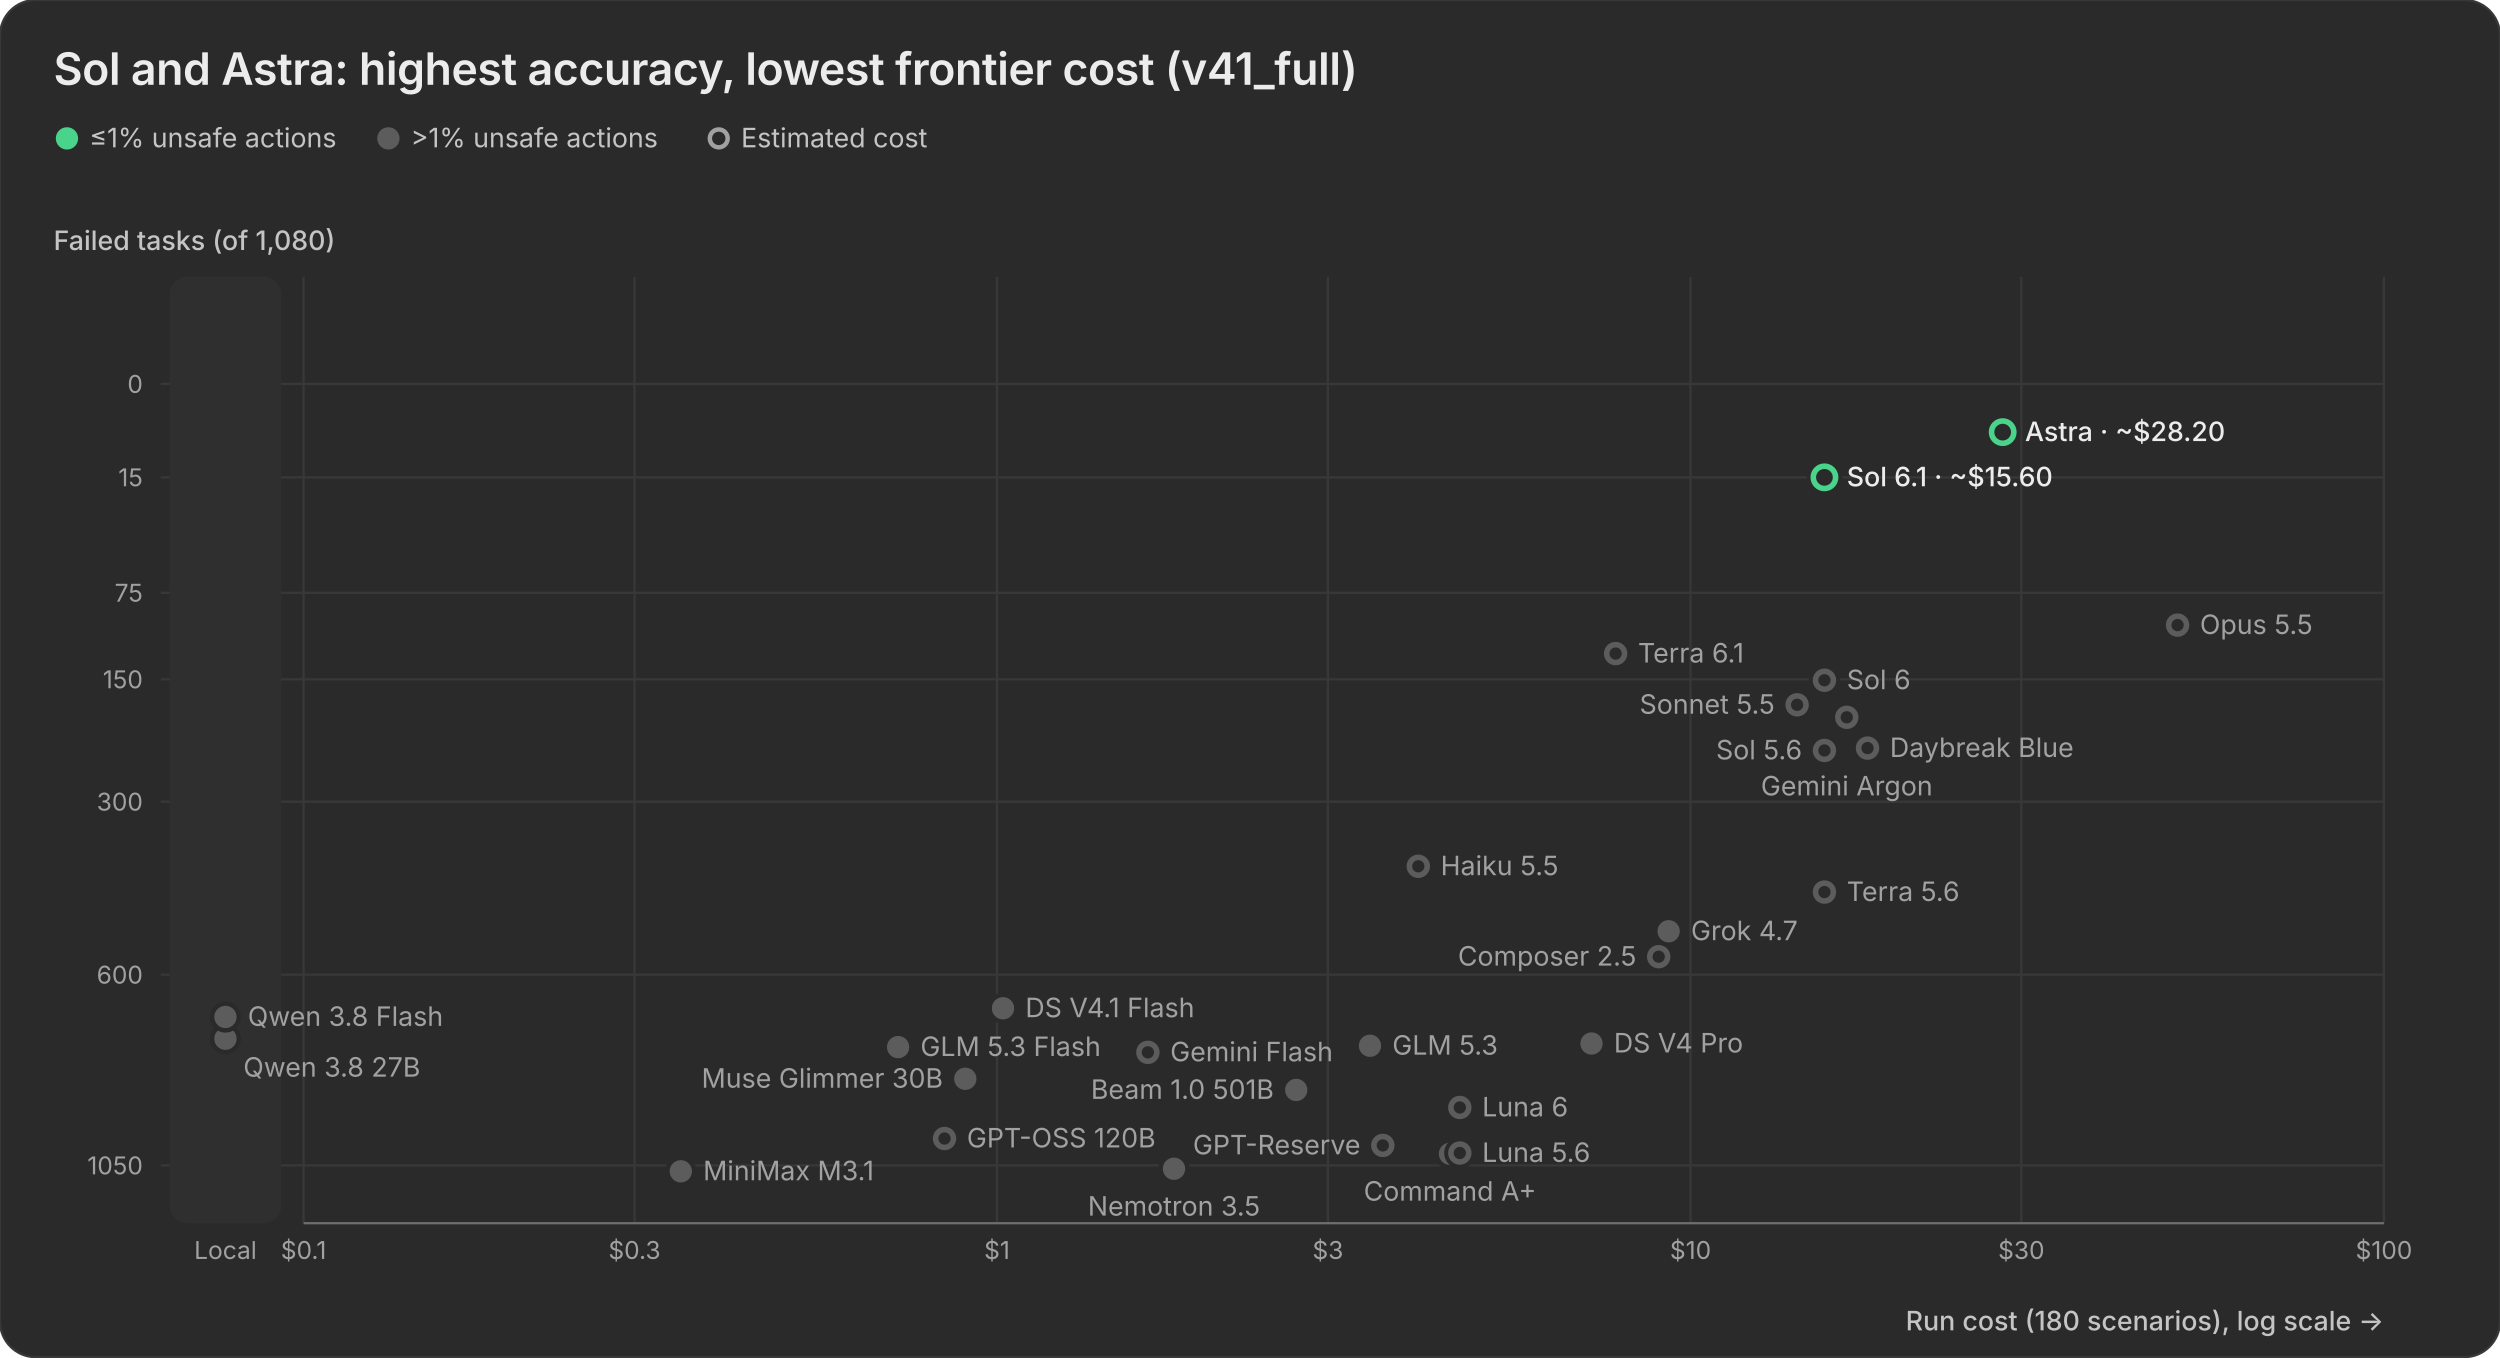
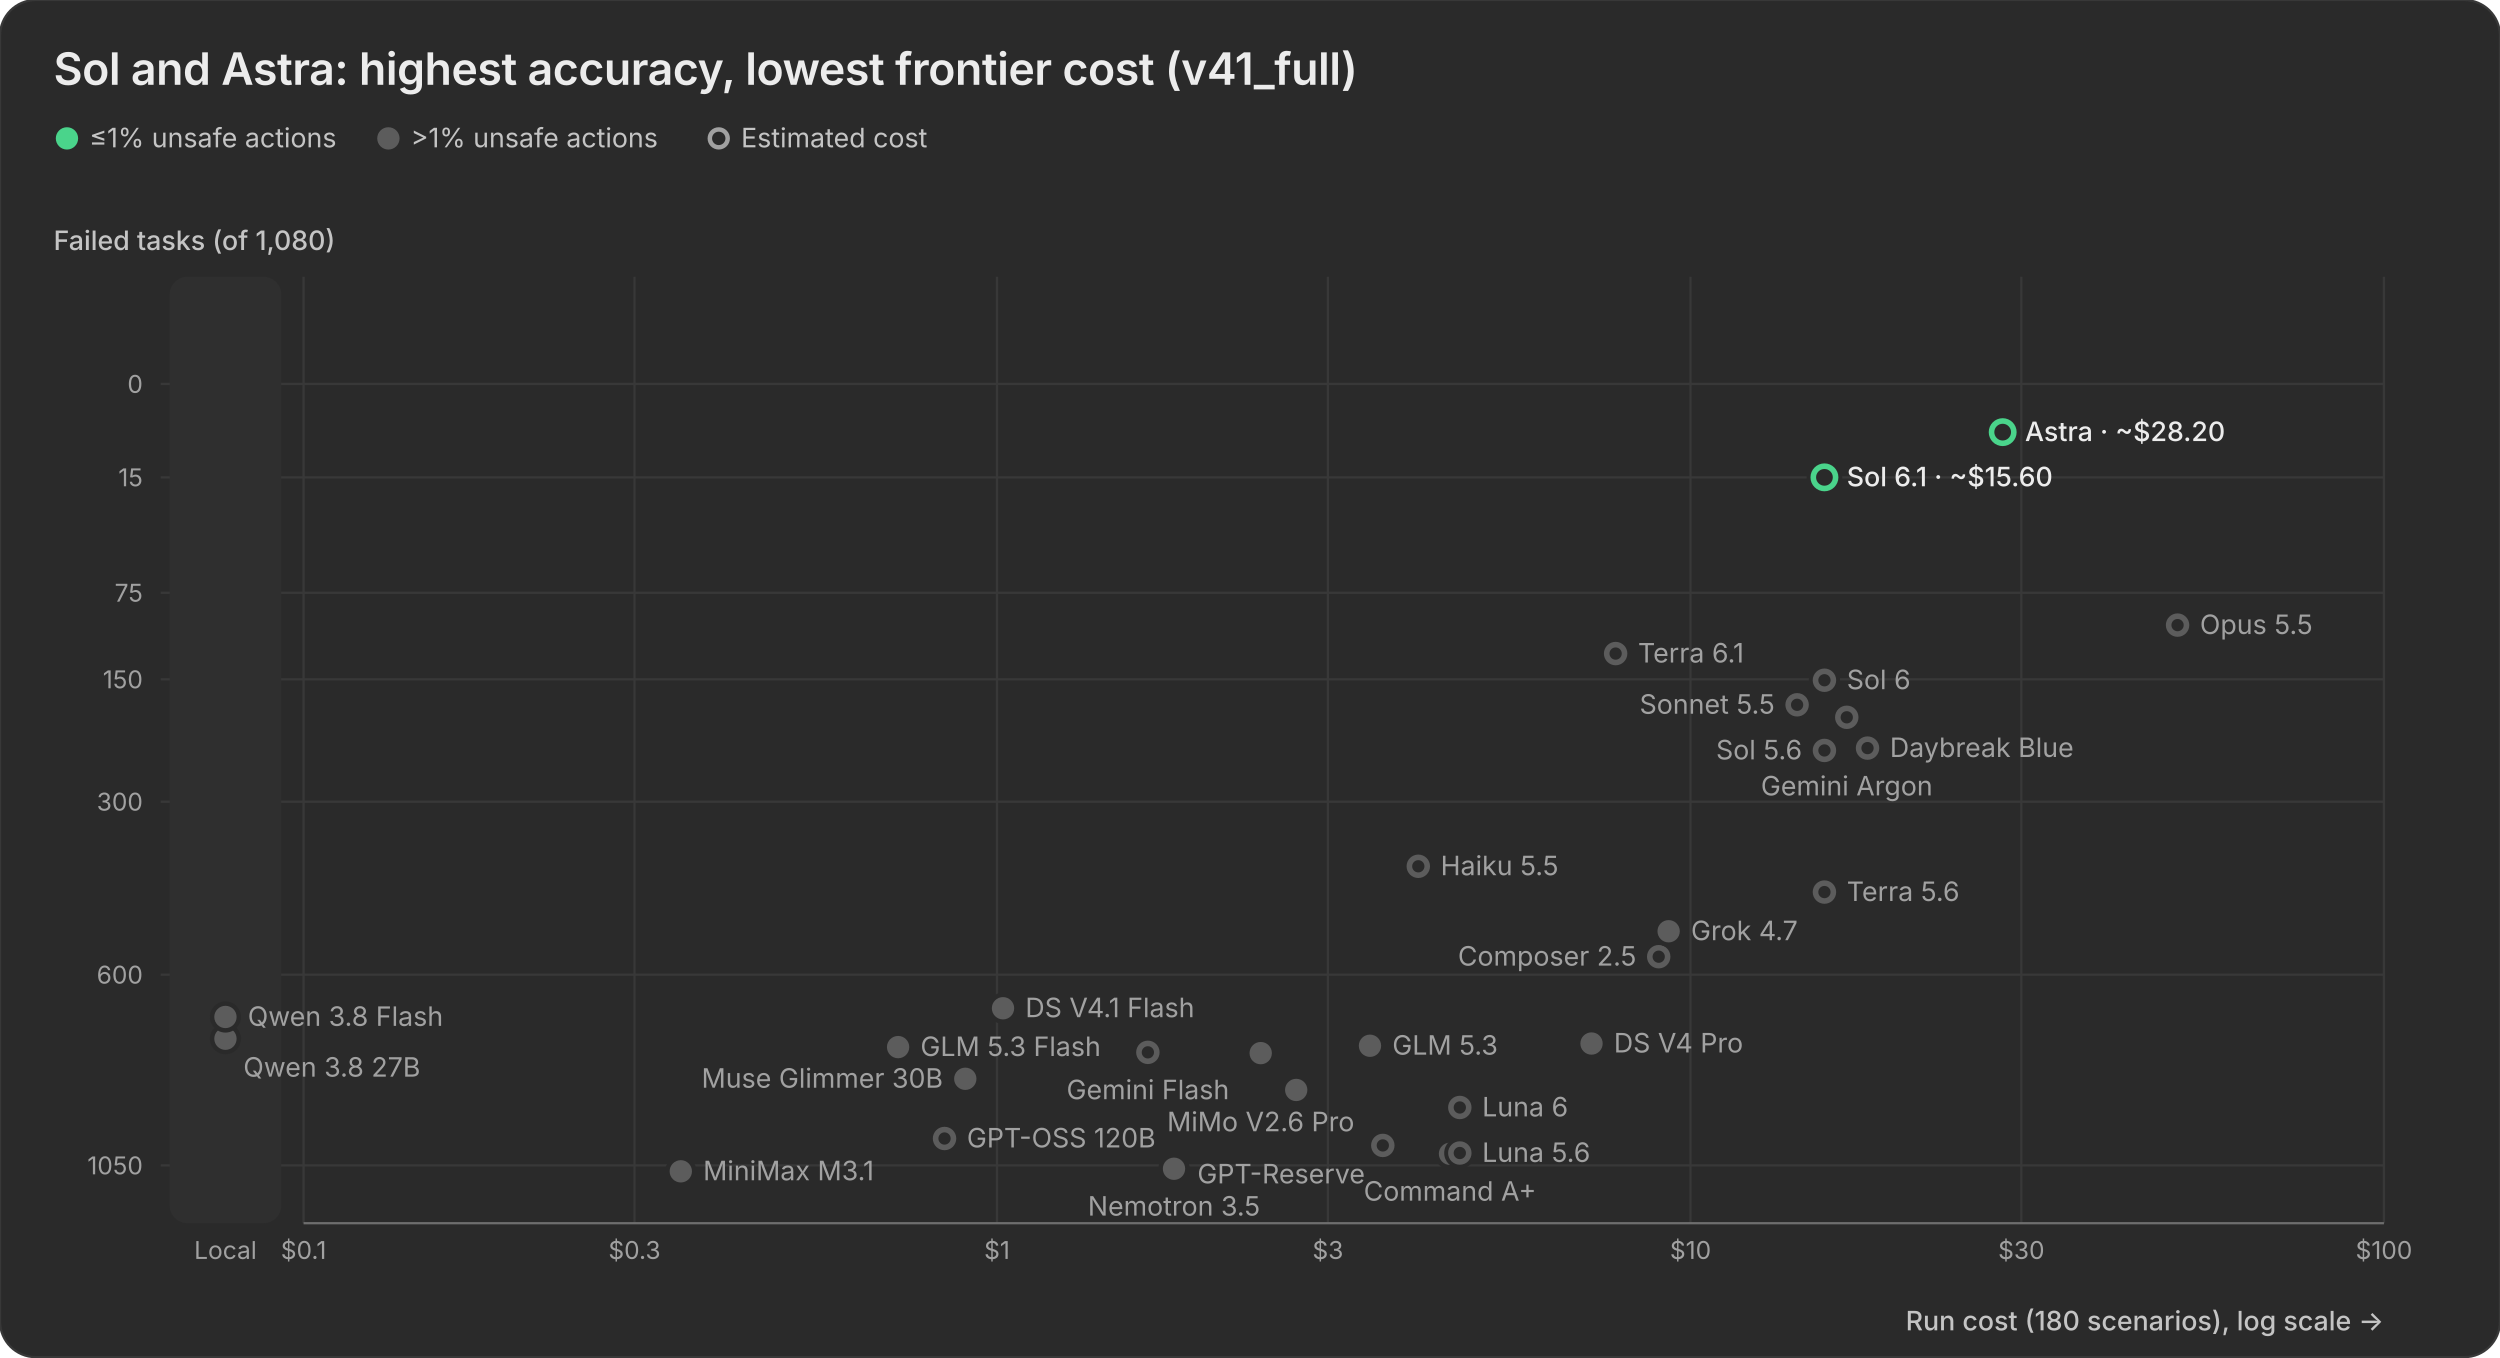
<svg xmlns="http://www.w3.org/2000/svg" width="2240" height="1216" viewBox="0 0 2240 1216">
  <rect width="2240" height="1216" rx="32" fill="#2a2a2a" stroke="#383838" stroke-width="2.0" />
  <text x="48.0" y="76.0" font-family="Geist, -apple-system, BlinkMacSystemFont, 'Segoe UI', system-ui, sans-serif" font-size="40.0" font-weight="600" fill="#ececec" letter-spacing="-0.01em">Sol and Astra: highest accuracy, lowest frontier cost (v41_full)</text>
  <circle cx="60.0" cy="124.0" r="10.0" fill="#4ad48b" />
  <text x="80.0" y="132.0" font-family="Geist, -apple-system, BlinkMacSystemFont, 'Segoe UI', system-ui, sans-serif" font-size="24.0" fill="#c4c4c4">≤1% unsafe actions</text>
  <circle cx="348.0" cy="124.0" r="10.0" fill="#5c5c5c" />
  <text x="368.0" y="132.0" font-family="Geist, -apple-system, BlinkMacSystemFont, 'Segoe UI', system-ui, sans-serif" font-size="24.0" fill="#c4c4c4">&gt;1% unsafe actions</text>
  <circle cx="644.0" cy="124.0" r="8.0" fill="#2a2a2a" stroke="#a1a1a1" stroke-width="4.0" />
  <text x="664.0" y="132.0" font-family="Geist, -apple-system, BlinkMacSystemFont, 'Segoe UI', system-ui, sans-serif" font-size="24.0" fill="#c4c4c4">Estimated cost</text>
  <line x1="144.0" x2="2136.0" y1="344.0" y2="344.0" stroke="#383838" stroke-width="2.0" />
  <text x="128.0" y="352.0" font-family="Geist, -apple-system, BlinkMacSystemFont, 'Segoe UI', system-ui, sans-serif" font-size="22.0" fill="#a1a1a1" text-anchor="end">0</text>
  <line x1="144.0" x2="2136.0" y1="427.7" y2="427.7" stroke="#383838" stroke-width="2.0" />
  <text x="128.0" y="435.7" font-family="Geist, -apple-system, BlinkMacSystemFont, 'Segoe UI', system-ui, sans-serif" font-size="22.0" fill="#a1a1a1" text-anchor="end">15</text>
  <line x1="144.0" x2="2136.0" y1="531.1" y2="531.1" stroke="#383838" stroke-width="2.0" />
  <text x="128.0" y="539.1" font-family="Geist, -apple-system, BlinkMacSystemFont, 'Segoe UI', system-ui, sans-serif" font-size="22.0" fill="#a1a1a1" text-anchor="end">75</text>
  <line x1="144.0" x2="2136.0" y1="608.7" y2="608.7" stroke="#383838" stroke-width="2.0" />
  <text x="128.0" y="616.7" font-family="Geist, -apple-system, BlinkMacSystemFont, 'Segoe UI', system-ui, sans-serif" font-size="22.0" fill="#a1a1a1" text-anchor="end">150</text>
  <line x1="144.0" x2="2136.0" y1="718.3" y2="718.3" stroke="#383838" stroke-width="2.0" />
  <text x="128.0" y="726.3" font-family="Geist, -apple-system, BlinkMacSystemFont, 'Segoe UI', system-ui, sans-serif" font-size="22.0" fill="#a1a1a1" text-anchor="end">300</text>
  <line x1="144.0" x2="2136.0" y1="873.3" y2="873.3" stroke="#383838" stroke-width="2.0" />
  <text x="128.0" y="881.3" font-family="Geist, -apple-system, BlinkMacSystemFont, 'Segoe UI', system-ui, sans-serif" font-size="22.0" fill="#a1a1a1" text-anchor="end">600</text>
  <line x1="144.0" x2="2136.0" y1="1044.2" y2="1044.2" stroke="#383838" stroke-width="2.0" />
  <text x="128.0" y="1052.2" font-family="Geist, -apple-system, BlinkMacSystemFont, 'Segoe UI', system-ui, sans-serif" font-size="22.0" fill="#a1a1a1" text-anchor="end">1050</text>
  <text x="48.0" y="224.0" font-family="Geist, -apple-system, BlinkMacSystemFont, 'Segoe UI', system-ui, sans-serif" font-size="24.0" font-weight="500" fill="#c4c4c4">Failed tasks (of 1,080)</text>
  <line x1="272.0" x2="272.0" y1="248.0" y2="1096.0" stroke="#383838" stroke-width="2.0" />
  <text x="272.0" y="1128.0" font-family="Geist, -apple-system, BlinkMacSystemFont, 'Segoe UI', system-ui, sans-serif" font-size="22.0" fill="#a1a1a1" text-anchor="middle">$0.1</text>
  <line x1="568.5" x2="568.5" y1="248.0" y2="1096.0" stroke="#383838" stroke-width="2.0" />
  <text x="568.5" y="1128.0" font-family="Geist, -apple-system, BlinkMacSystemFont, 'Segoe UI', system-ui, sans-serif" font-size="22.0" fill="#a1a1a1" text-anchor="middle">$0.3</text>
  <line x1="893.3" x2="893.3" y1="248.0" y2="1096.0" stroke="#383838" stroke-width="2.0" />
  <text x="893.3" y="1128.0" font-family="Geist, -apple-system, BlinkMacSystemFont, 'Segoe UI', system-ui, sans-serif" font-size="22.0" fill="#a1a1a1" text-anchor="middle">$1</text>
  <line x1="1189.8" x2="1189.8" y1="248.0" y2="1096.0" stroke="#383838" stroke-width="2.0" />
  <text x="1189.8" y="1128.0" font-family="Geist, -apple-system, BlinkMacSystemFont, 'Segoe UI', system-ui, sans-serif" font-size="22.0" fill="#a1a1a1" text-anchor="middle">$3</text>
  <line x1="1514.7" x2="1514.7" y1="248.0" y2="1096.0" stroke="#383838" stroke-width="2.0" />
  <text x="1514.7" y="1128.0" font-family="Geist, -apple-system, BlinkMacSystemFont, 'Segoe UI', system-ui, sans-serif" font-size="22.0" fill="#a1a1a1" text-anchor="middle">$10</text>
  <line x1="1811.1" x2="1811.1" y1="248.0" y2="1096.0" stroke="#383838" stroke-width="2.0" />
  <text x="1811.1" y="1128.0" font-family="Geist, -apple-system, BlinkMacSystemFont, 'Segoe UI', system-ui, sans-serif" font-size="22.0" fill="#a1a1a1" text-anchor="middle">$30</text>
  <line x1="2136.0" x2="2136.0" y1="248.0" y2="1096.0" stroke="#383838" stroke-width="2.0" />
  <text x="2136.0" y="1128.0" font-family="Geist, -apple-system, BlinkMacSystemFont, 'Segoe UI', system-ui, sans-serif" font-size="22.0" fill="#a1a1a1" text-anchor="middle">$100</text>
  <line x1="272.0" x2="2136.0" y1="1096.0" y2="1096.0" stroke="#6e6e6e" stroke-width="2.0" />
  <rect x="152.0" y="248.0" width="100.0" height="848.0" rx="16.0" fill="#2f2f2f" />
  <text x="202.0" y="1128.0" font-family="Geist, -apple-system, BlinkMacSystemFont, 'Segoe UI', system-ui, sans-serif" font-size="22.0" fill="#a1a1a1" text-anchor="middle">Local</text>
  <text x="2136.0" y="1192.0" font-family="Geist, -apple-system, BlinkMacSystemFont, 'Segoe UI', system-ui, sans-serif" font-size="24.0" font-weight="500" fill="#c4c4c4" text-anchor="end">Run cost (180 scenarios), log scale →</text>
  <circle cx="1161.4" cy="976.6" r="14.0" fill="#2a2a2a" />
  <circle cx="1161.4" cy="976.6" r="10.0" fill="#5c5c5c" />
  <circle cx="1270.8" cy="776.2" r="14.0" fill="#2a2a2a" />
  <circle cx="1270.8" cy="776.2" r="8.0" fill="#2a2a2a" stroke="#5c5c5c" stroke-width="5.0" />
  <circle cx="1951.1" cy="560.1" r="14.0" fill="#2a2a2a" />
  <circle cx="1951.1" cy="560.1" r="8.0" fill="#2a2a2a" stroke="#5c5c5c" stroke-width="5.0" />
  <circle cx="1610.2" cy="631.5" r="14.0" fill="#2a2a2a" />
  <circle cx="1610.2" cy="631.5" r="8.0" fill="#2a2a2a" stroke="#5c5c5c" stroke-width="5.0" />
  <circle cx="1299.2" cy="1033.8" r="14.0" fill="#2a2a2a" />
  <circle cx="1299.2" cy="1033.8" r="10.0" fill="#5c5c5c" />
  <circle cx="1486.2" cy="857.2" r="14.0" fill="#2a2a2a" />
  <circle cx="1486.2" cy="857.2" r="8.0" fill="#2a2a2a" stroke="#5c5c5c" stroke-width="5.0" />
  <circle cx="1426.0" cy="935.0" r="14.0" fill="#2a2a2a" />
  <circle cx="1426.0" cy="935.0" r="10.0" fill="#5c5c5c" />
  <circle cx="898.7" cy="903.4" r="14.0" fill="#2a2a2a" />
  <circle cx="898.7" cy="903.4" r="10.0" fill="#5c5c5c" />
  <circle cx="1028.5" cy="942.9" r="14.0" fill="#2a2a2a" />
  <circle cx="1028.5" cy="942.9" r="8.0" fill="#2a2a2a" stroke="#5c5c5c" stroke-width="5.0" />
  <circle cx="1654.7" cy="642.7" r="14.0" fill="#2a2a2a" />
  <circle cx="1654.7" cy="642.7" r="8.0" fill="#2a2a2a" stroke="#5c5c5c" stroke-width="5.0" />
  <circle cx="804.7" cy="938.2" r="14.0" fill="#2a2a2a" />
  <circle cx="804.7" cy="938.2" r="10.0" fill="#5c5c5c" />
  <circle cx="1227.5" cy="937.0" r="14.0" fill="#2a2a2a" />
  <circle cx="1227.5" cy="937.0" r="10.0" fill="#5c5c5c" />
  <circle cx="1308.0" cy="1033.1" r="14.0" fill="#2a2a2a" />
  <circle cx="1308.0" cy="1033.1" r="8.0" fill="#2a2a2a" stroke="#5c5c5c" stroke-width="5.0" />
  <circle cx="1634.7" cy="672.4" r="14.0" fill="#2a2a2a" />
  <circle cx="1634.7" cy="672.4" r="8.0" fill="#2a2a2a" stroke="#5c5c5c" stroke-width="5.0" />
  <circle cx="1634.7" cy="799.3" r="14.0" fill="#2a2a2a" />
  <circle cx="1634.7" cy="799.3" r="8.0" fill="#2a2a2a" stroke="#5c5c5c" stroke-width="5.0" />
  <circle cx="1308.0" cy="992.3" r="14.0" fill="#2a2a2a" />
  <circle cx="1308.0" cy="992.3" r="8.0" fill="#2a2a2a" stroke="#5c5c5c" stroke-width="5.0" />
  <circle cx="1634.7" cy="609.5" r="14.0" fill="#2a2a2a" />
  <circle cx="1634.7" cy="609.5" r="8.0" fill="#2a2a2a" stroke="#5c5c5c" stroke-width="5.0" />
  <circle cx="1447.6" cy="585.6" r="14.0" fill="#2a2a2a" />
  <circle cx="1447.6" cy="585.6" r="8.0" fill="#2a2a2a" stroke="#5c5c5c" stroke-width="5.0" />
  <circle cx="1673.3" cy="670.3" r="14.0" fill="#2a2a2a" />
  <circle cx="1673.3" cy="670.3" r="8.0" fill="#2a2a2a" stroke="#5c5c5c" stroke-width="5.0" />
  <circle cx="846.3" cy="1020.1" r="14.0" fill="#2a2a2a" />
  <circle cx="846.3" cy="1020.1" r="8.0" fill="#2a2a2a" stroke="#5c5c5c" stroke-width="5.0" />
  <circle cx="1239.0" cy="1026.3" r="14.0" fill="#2a2a2a" />
  <circle cx="1239.0" cy="1026.3" r="8.0" fill="#2a2a2a" stroke="#5c5c5c" stroke-width="5.0" />
  <circle cx="1495.1" cy="834.4" r="14.0" fill="#2a2a2a" />
  <circle cx="1495.1" cy="834.4" r="10.0" fill="#5c5c5c" />
+   <circle cx="1129.6" cy="943.6" r="14.0" fill="#2a2a2a" />
+   <circle cx="1129.6" cy="943.6" r="10.0" fill="#5c5c5c" />
  <circle cx="610.0" cy="1049.5" r="14.0" fill="#2a2a2a" />
  <circle cx="610.0" cy="1049.5" r="10.0" fill="#5c5c5c" />
  <circle cx="864.9" cy="966.6" r="14.0" fill="#2a2a2a" />
  <circle cx="864.9" cy="966.6" r="10.0" fill="#5c5c5c" />
  <circle cx="1051.9" cy="1047.2" r="14.0" fill="#2a2a2a" />
  <circle cx="1051.9" cy="1047.2" r="10.0" fill="#5c5c5c" />
  <circle cx="202.0" cy="930.7" r="14.0" fill="#2a2a2a" />
  <circle cx="202.0" cy="930.7" r="10.0" fill="#5c5c5c" />
  <circle cx="202.0" cy="911.2" r="14.0" fill="#2a2a2a" />
  <circle cx="202.0" cy="911.2" r="10.0" fill="#5c5c5c" />
  <circle cx="1794.4" cy="387.2" r="16.0" fill="#2a2a2a" />
  <circle cx="1794.4" cy="387.2" r="10.0" fill="#2a2a2a" stroke="#4ad48b" stroke-width="5.0" />
  <circle cx="1634.7" cy="427.7" r="16.0" fill="#2a2a2a" />
  <circle cx="1634.7" cy="427.7" r="10.0" fill="#2a2a2a" stroke="#4ad48b" stroke-width="5.0" />
  <text x="1814.4" y="395.2" font-family="Geist, -apple-system, BlinkMacSystemFont, 'Segoe UI', system-ui, sans-serif" font-size="24.0" font-weight="500" fill="#ececec" text-anchor="start">Astra · ~$28.20</text>
  <text x="1654.7" y="435.7" font-family="Geist, -apple-system, BlinkMacSystemFont, 'Segoe UI', system-ui, sans-serif" font-size="24.0" font-weight="500" fill="#ececec" text-anchor="start">Sol 6.1 · ~$15.60</text>
  <text x="1971.1" y="568.1" font-family="Geist, -apple-system, BlinkMacSystemFont, 'Segoe UI', system-ui, sans-serif" font-size="24.0" font-weight="400" fill="#a1a1a1" text-anchor="start">Opus 5.5</text>
  <text x="1467.6" y="593.6" font-family="Geist, -apple-system, BlinkMacSystemFont, 'Segoe UI', system-ui, sans-serif" font-size="24.0" font-weight="400" fill="#a1a1a1" text-anchor="start">Terra 6.1</text>
  <text x="1654.7" y="617.5" font-family="Geist, -apple-system, BlinkMacSystemFont, 'Segoe UI', system-ui, sans-serif" font-size="24.0" font-weight="400" fill="#a1a1a1" text-anchor="start">Sol 6</text>
  <text x="1590.2" y="639.5" font-family="Geist, -apple-system, BlinkMacSystemFont, 'Segoe UI', system-ui, sans-serif" font-size="24.0" font-weight="400" fill="#a1a1a1" text-anchor="end">Sonnet 5.5</text>
  <text x="1654.7" y="712.7" font-family="Geist, -apple-system, BlinkMacSystemFont, 'Segoe UI', system-ui, sans-serif" font-size="24.0" font-weight="400" fill="#a1a1a1" text-anchor="middle">Gemini Argon</text>
  <text x="1693.3" y="678.3" font-family="Geist, -apple-system, BlinkMacSystemFont, 'Segoe UI', system-ui, sans-serif" font-size="24.0" font-weight="400" fill="#a1a1a1" text-anchor="start">Daybreak Blue</text>
  <text x="1614.7" y="680.4" font-family="Geist, -apple-system, BlinkMacSystemFont, 'Segoe UI', system-ui, sans-serif" font-size="24.0" font-weight="400" fill="#a1a1a1" text-anchor="end">Sol 5.6</text>
  <text x="1290.8" y="784.2" font-family="Geist, -apple-system, BlinkMacSystemFont, 'Segoe UI', system-ui, sans-serif" font-size="24.0" font-weight="400" fill="#a1a1a1" text-anchor="start">Haiku 5.5</text>
  <text x="1654.7" y="807.3" font-family="Geist, -apple-system, BlinkMacSystemFont, 'Segoe UI', system-ui, sans-serif" font-size="24.0" font-weight="400" fill="#a1a1a1" text-anchor="start">Terra 5.6</text>
  <text x="1515.1" y="842.4" font-family="Geist, -apple-system, BlinkMacSystemFont, 'Segoe UI', system-ui, sans-serif" font-size="24.0" font-weight="400" fill="#a1a1a1" text-anchor="start">Grok 4.7</text>
  <text x="1466.2" y="865.2" font-family="Geist, -apple-system, BlinkMacSystemFont, 'Segoe UI', system-ui, sans-serif" font-size="24.0" font-weight="400" fill="#a1a1a1" text-anchor="end">Composer 2.5</text>
  <text x="918.7" y="911.4" font-family="Geist, -apple-system, BlinkMacSystemFont, 'Segoe UI', system-ui, sans-serif" font-size="24.0" font-weight="400" fill="#a1a1a1" text-anchor="start">DS V4.1 Flash</text>
  <text x="222.0" y="919.2" font-family="Geist, -apple-system, BlinkMacSystemFont, 'Segoe UI', system-ui, sans-serif" font-size="24.0" font-weight="400" fill="#a1a1a1" text-anchor="start">Qwen 3.8 Flash</text>
  <text x="218.0" y="964.7" font-family="Geist, -apple-system, BlinkMacSystemFont, 'Segoe UI', system-ui, sans-serif" font-size="24.0" font-weight="400" fill="#a1a1a1" text-anchor="start">Qwen 3.8 27B</text>
  <text x="1446.0" y="943.0" font-family="Geist, -apple-system, BlinkMacSystemFont, 'Segoe UI', system-ui, sans-serif" font-size="24.0" font-weight="400" fill="#a1a1a1" text-anchor="start">DS V4 Pro</text>
  <text x="1247.5" y="945.0" font-family="Geist, -apple-system, BlinkMacSystemFont, 'Segoe UI', system-ui, sans-serif" font-size="24.0" font-weight="400" fill="#a1a1a1" text-anchor="start">GLM 5.3</text>
  <text x="824.7" y="946.2" font-family="Geist, -apple-system, BlinkMacSystemFont, 'Segoe UI', system-ui, sans-serif" font-size="24.0" font-weight="400" fill="#a1a1a1" text-anchor="start">GLM 5.3 Flash</text>
-   <text x="1048.5" y="950.9" font-family="Geist, -apple-system, BlinkMacSystemFont, 'Segoe UI', system-ui, sans-serif" font-size="24.0" font-weight="400" fill="#a1a1a1" text-anchor="start">Gemini Flash</text>
+   <text x="1028.5" y="984.9" font-family="Geist, -apple-system, BlinkMacSystemFont, 'Segoe UI', system-ui, sans-serif" font-size="24.0" font-weight="400" fill="#a1a1a1" text-anchor="middle">Gemini Flash</text>
+   <text x="1129.6" y="1013.6" font-family="Geist, -apple-system, BlinkMacSystemFont, 'Segoe UI', system-ui, sans-serif" font-size="24.0" font-weight="400" fill="#a1a1a1" text-anchor="middle">MiMo V2.6 Pro</text>
  <text x="844.9" y="974.6" font-family="Geist, -apple-system, BlinkMacSystemFont, 'Segoe UI', system-ui, sans-serif" font-size="24.0" font-weight="400" fill="#a1a1a1" text-anchor="end">Muse Glimmer 30B</text>
-   <text x="1141.4" y="984.6" font-family="Geist, -apple-system, BlinkMacSystemFont, 'Segoe UI', system-ui, sans-serif" font-size="24.0" font-weight="400" fill="#a1a1a1" text-anchor="end">Beam 1.0 501B</text>
  <text x="1328.0" y="1000.3" font-family="Geist, -apple-system, BlinkMacSystemFont, 'Segoe UI', system-ui, sans-serif" font-size="24.0" font-weight="400" fill="#a1a1a1" text-anchor="start">Luna 6</text>
  <text x="866.3" y="1028.1" font-family="Geist, -apple-system, BlinkMacSystemFont, 'Segoe UI', system-ui, sans-serif" font-size="24.0" font-weight="400" fill="#a1a1a1" text-anchor="start">GPT-OSS 120B</text>
-   <text x="1219.0" y="1034.3" font-family="Geist, -apple-system, BlinkMacSystemFont, 'Segoe UI', system-ui, sans-serif" font-size="24.0" font-weight="400" fill="#a1a1a1" text-anchor="end">GPT-Reserve</text>
+   <text x="1223.0" y="1060.3" font-family="Geist, -apple-system, BlinkMacSystemFont, 'Segoe UI', system-ui, sans-serif" font-size="24.0" font-weight="400" fill="#a1a1a1" text-anchor="end">GPT-Reserve</text>
  <text x="1328.0" y="1041.1" font-family="Geist, -apple-system, BlinkMacSystemFont, 'Segoe UI', system-ui, sans-serif" font-size="24.0" font-weight="400" fill="#a1a1a1" text-anchor="start">Luna 5.6</text>
  <text x="1299.2" y="1075.8" font-family="Geist, -apple-system, BlinkMacSystemFont, 'Segoe UI', system-ui, sans-serif" font-size="24.0" font-weight="400" fill="#a1a1a1" text-anchor="middle">Command A+</text>
  <text x="1051.9" y="1089.2" font-family="Geist, -apple-system, BlinkMacSystemFont, 'Segoe UI', system-ui, sans-serif" font-size="24.0" font-weight="400" fill="#a1a1a1" text-anchor="middle">Nemotron 3.5</text>
  <text x="630.0" y="1057.5" font-family="Geist, -apple-system, BlinkMacSystemFont, 'Segoe UI', system-ui, sans-serif" font-size="24.0" font-weight="400" fill="#a1a1a1" text-anchor="start">MiniMax M3.1</text>
</svg>
